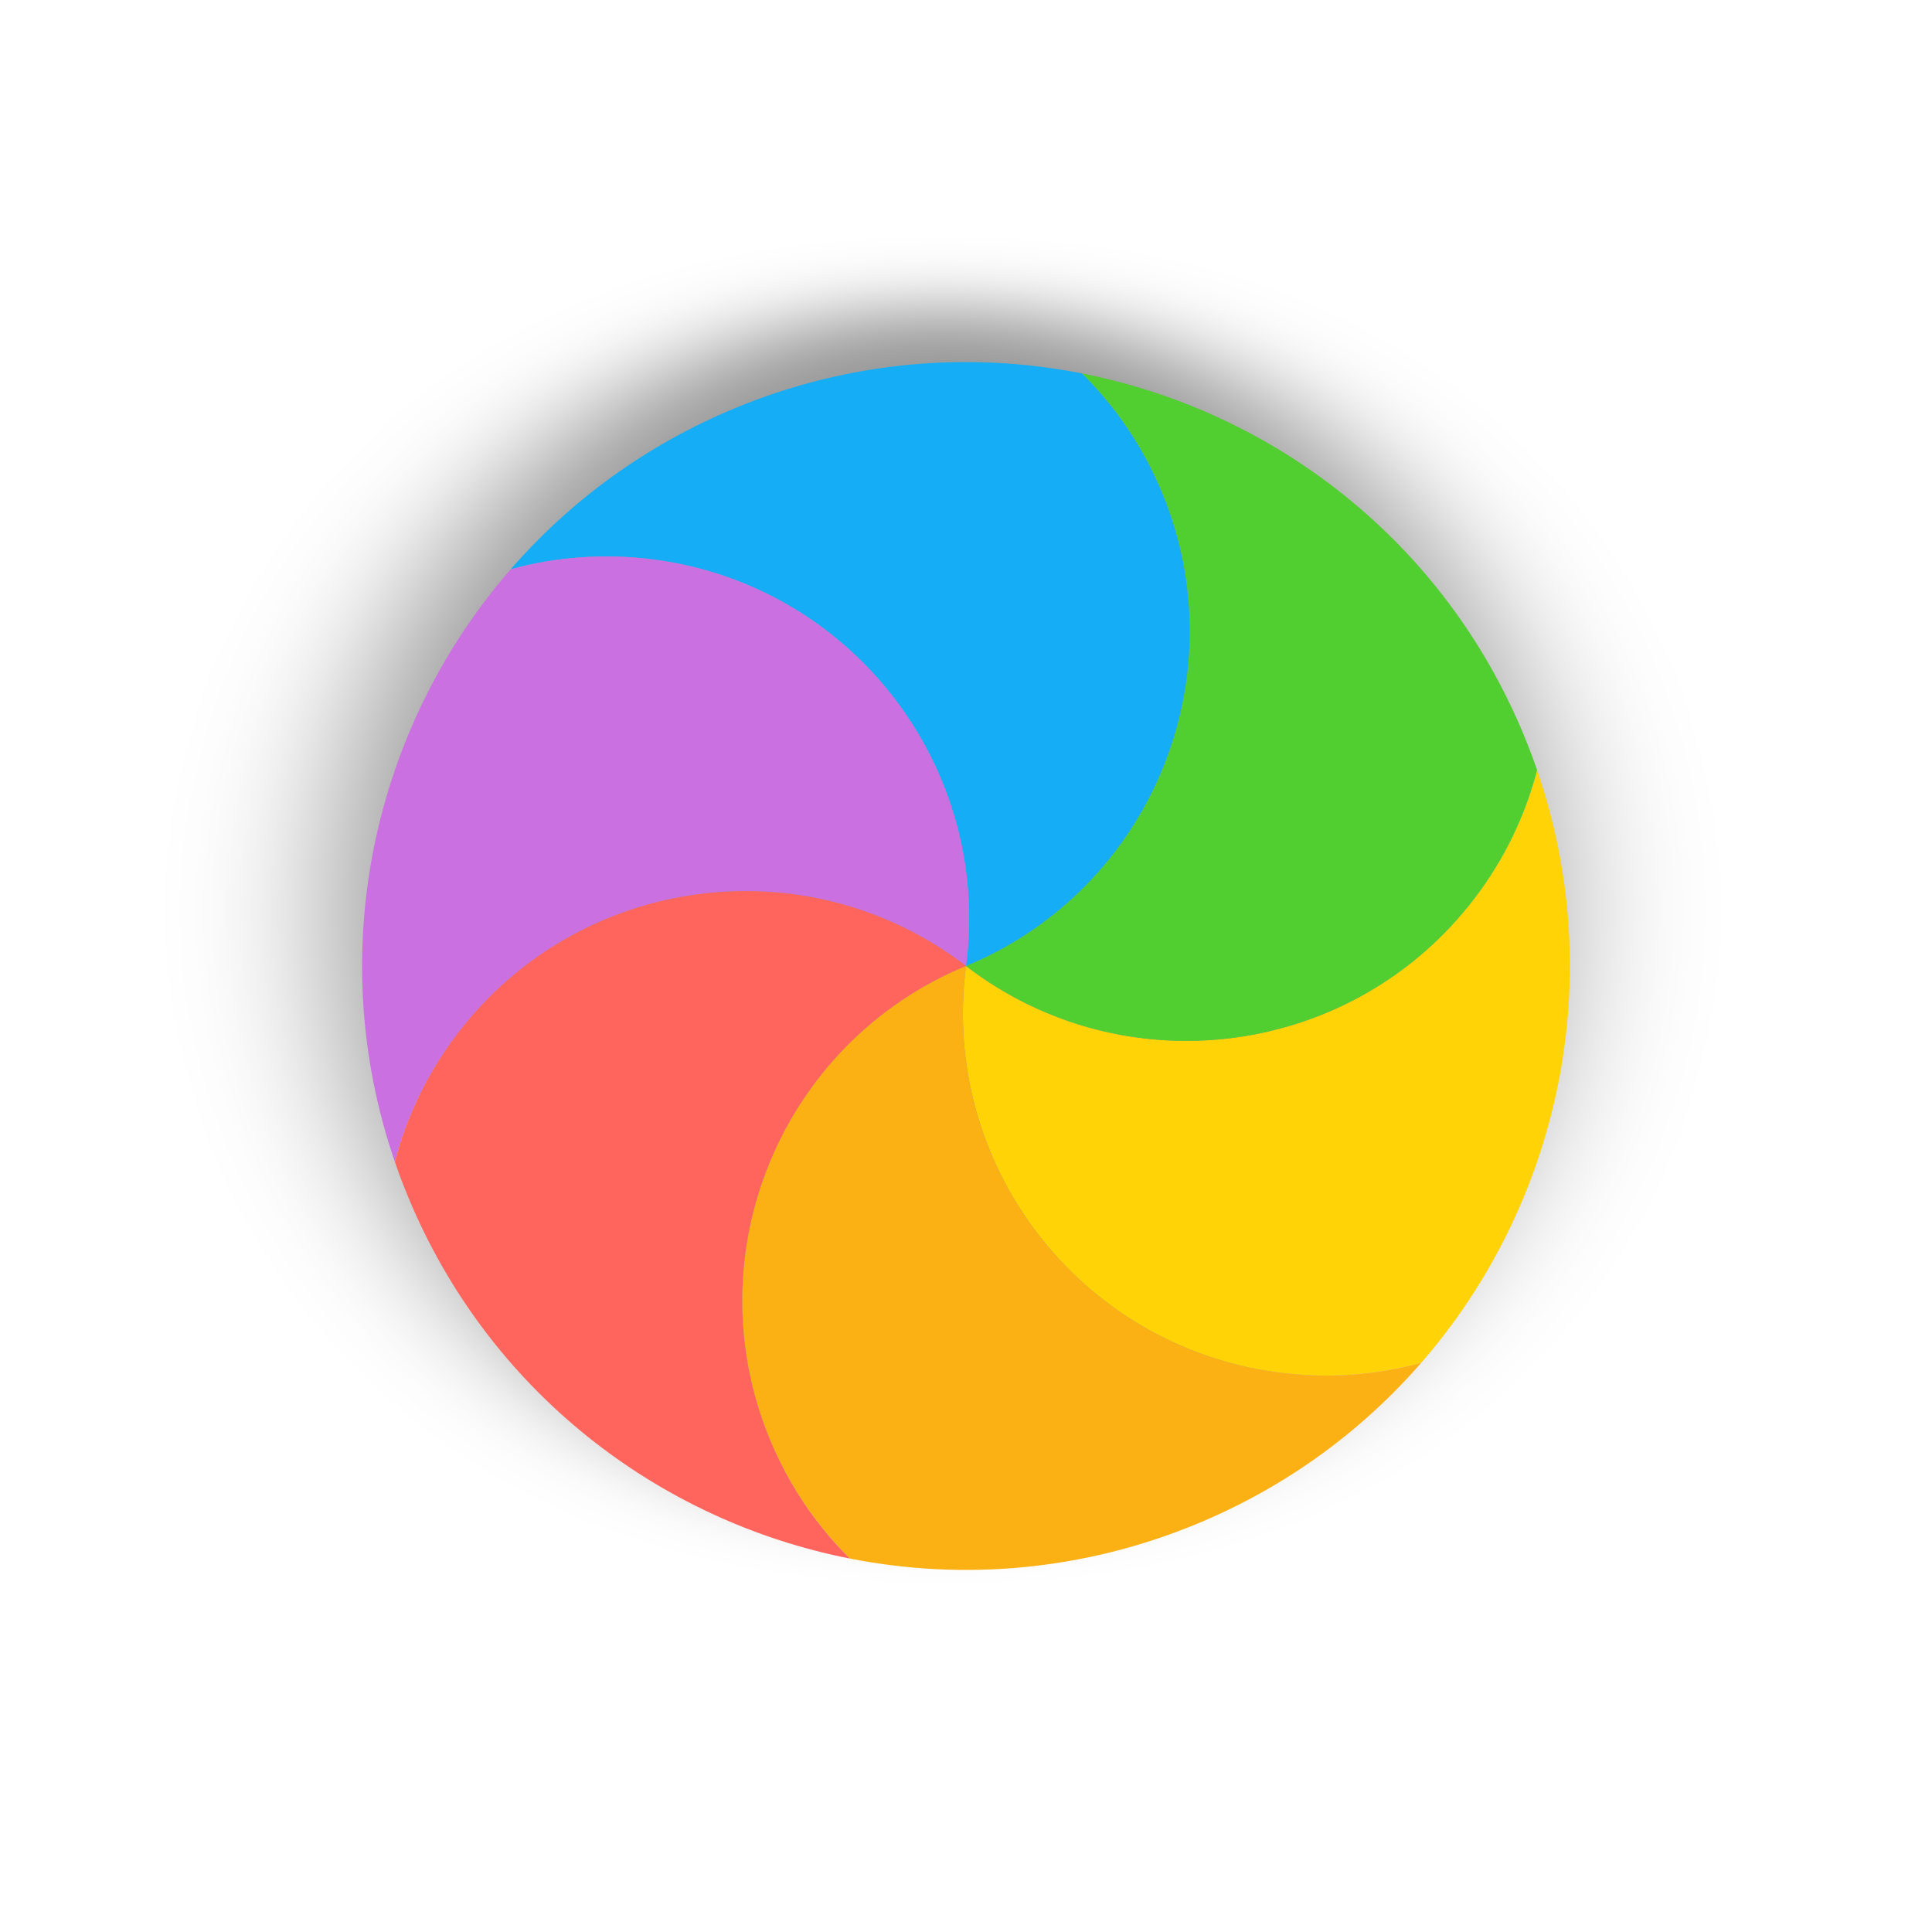
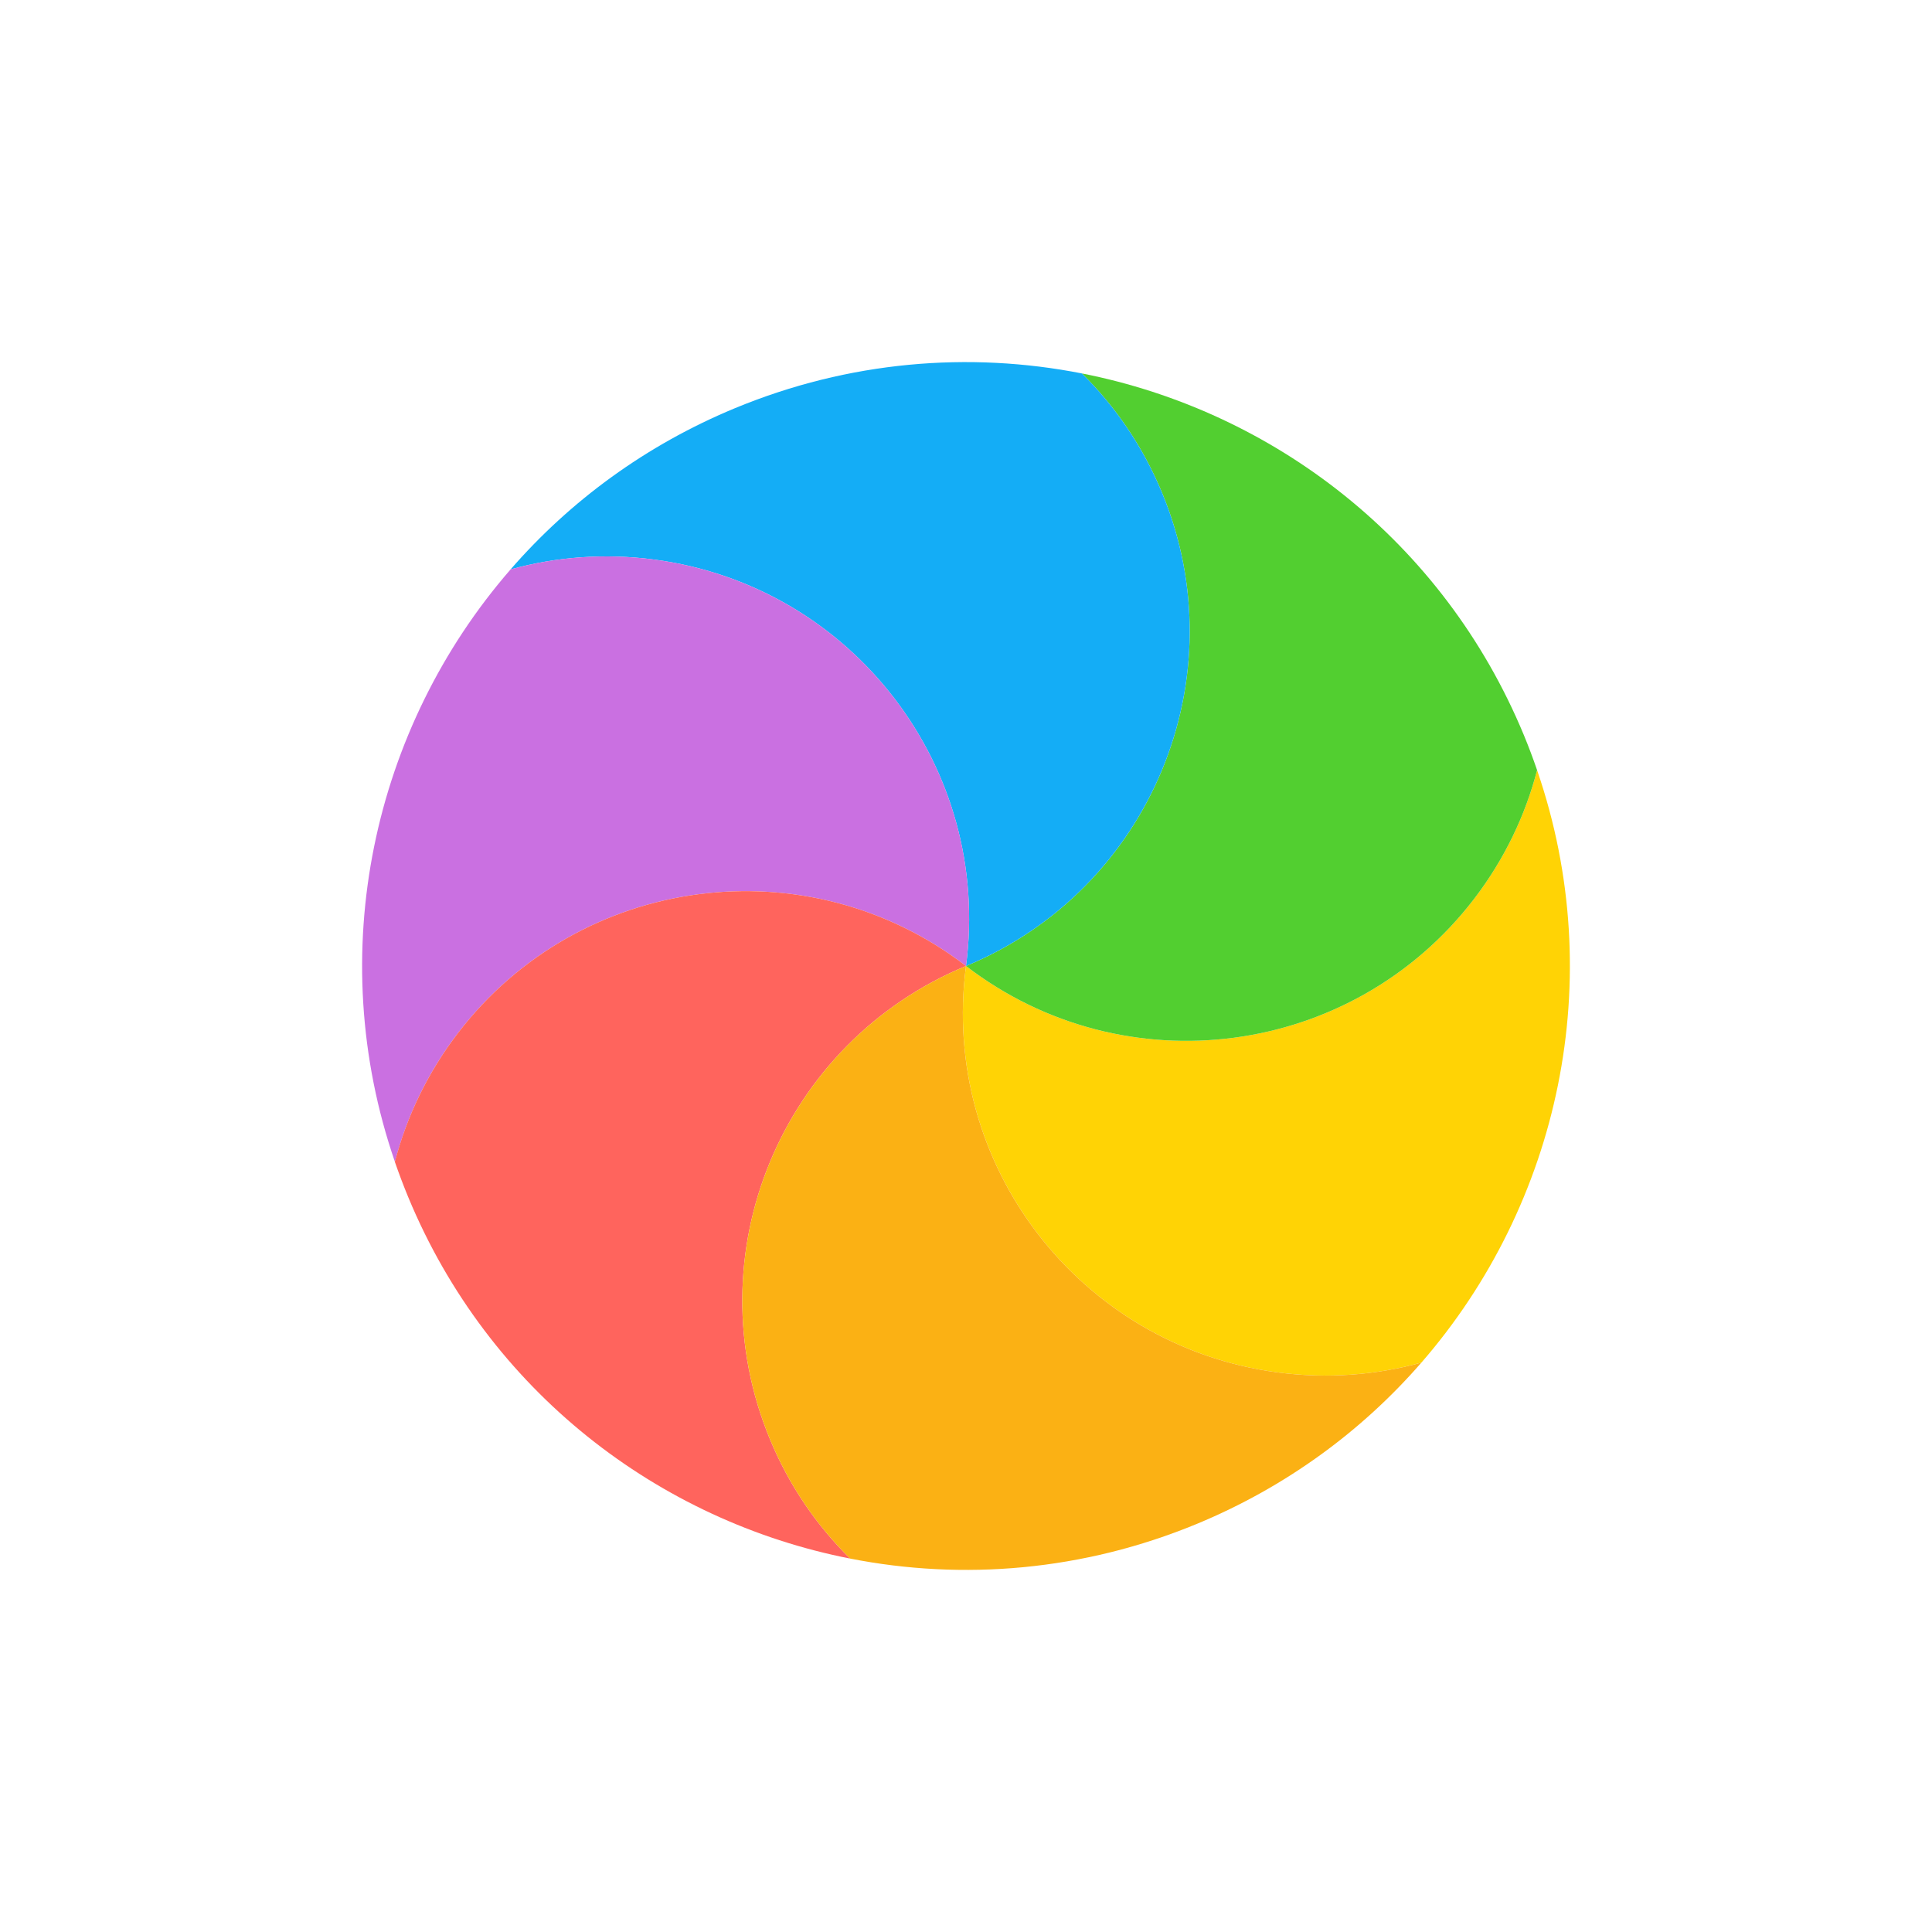
<svg xmlns="http://www.w3.org/2000/svg" width="32" height="32" viewBox="0 0 32 32" fill="none">
-   <g transform="rotate(157.5, 16, 16)">
-     <g filter="url(#filter0_d_1_311)">
-       <path d="M11.546 7.044C12.319 7.14 13.086 7.39 13.804 7.804C16.674 9.461 17.657 13.13 16 16C14.343 13.13 10.674 12.147 7.804 13.804C7.087 14.217 6.489 14.757 6.019 15.377C6.244 11.721 8.434 8.595 11.546 7.044Z" fill="url(#paint0_linear_1_311)" />
-       <path d="M6.019 15.377C6.489 14.757 7.087 14.217 7.804 13.804C10.674 12.147 14.343 13.13 16 16C12.686 16 10 18.686 10 22C10 22.828 10.168 23.616 10.471 24.334C7.776 22.542 6 19.478 6 16C6 15.791 6.006 15.583 6.019 15.377Z" fill="url(#paint1_linear_1_311)" />
-       <path d="M10.471 24.334C10.168 23.616 10 22.828 10 22C10 18.686 12.686 16 16 16C14.343 18.87 15.326 22.539 18.196 24.196C18.914 24.61 19.681 24.86 20.454 24.956C19.113 25.624 17.601 26 16 26C13.956 26 12.055 25.387 10.471 24.334Z" fill="url(#paint2_linear_1_311)" />
-       <path d="M20.454 24.956C19.681 24.86 18.914 24.61 18.196 24.196C15.326 22.539 14.343 18.87 16 16C17.657 18.87 21.326 19.853 24.196 18.196C24.913 17.782 25.511 17.244 25.981 16.623C25.756 20.279 23.567 23.405 20.454 24.956Z" fill="url(#paint3_linear_1_311)" />
-       <path d="M25.981 16.623C25.511 17.244 24.913 17.782 24.196 18.196C21.326 19.853 17.657 18.87 16 16C19.314 16 22 13.314 22 10C22 9.172 21.832 8.384 21.529 7.666C24.224 9.458 26 12.521 26 16C26 16.209 25.994 16.417 25.981 16.623Z" fill="url(#paint4_linear_1_311)" />
-       <path d="M21.529 7.666C21.832 8.384 22 9.172 22 10C22 13.314 19.314 16 16 16C17.657 13.13 16.674 9.461 13.804 7.804C13.086 7.39 12.319 7.14 11.546 7.044C12.887 6.376 14.399 6 16 6C18.044 6 19.945 6.613 21.529 7.666Z" fill="url(#paint5_linear_1_311)" />
-     </g>
-     <defs>
-       <filter id="filter0_d_1_311" x="4" y="5" width="24" height="24" filterUnits="userSpaceOnUse" color-interpolation-filters="sRGB">
-         <feFlood flood-opacity="0" result="BackgroundImageFix" />
-         <feColorMatrix in="SourceAlpha" type="matrix" values="0 0 0 0 0 0 0 0 0 0 0 0 0 0 0 0 0 0 127 0" result="hardAlpha" />
-         <feOffset dy="1" />
-         <feGaussianBlur stdDeviation="1" />
-         <feColorMatrix type="matrix" values="0 0 0 0 0 0 0 0 0 0 0 0 0 0 0 0 0 0 0.405 0" />
-         <feBlend mode="normal" in2="BackgroundImageFix" result="effect1_dropShadow_1_311" />
-         <feBlend mode="normal" in="SourceGraphic" in2="effect1_dropShadow_1_311" result="shape" />
-       </filter>
-       <linearGradient id="paint0_linear_1_311" x1="545.308" y1="7.044" x2="545.308" y2="902.599" gradientUnits="userSpaceOnUse">
-         <stop stop-color="#FFD305" style="stop-color:#FFD305;stop-color:color(display-p3 1 0.828 0.02);stop-opacity:1;" />
-         <stop offset="1" stop-color="#FDCF01" style="stop-color:#FDCF01;stop-color:color(display-p3 0.992 0.812 0.004);stop-opacity:1;" />
-       </linearGradient>
-       <linearGradient id="paint1_linear_1_311" x1="506" y1="12.999" x2="506" y2="1146.46" gradientUnits="userSpaceOnUse">
-         <stop stop-color="#52CF30" style="stop-color:#52CF30;stop-color:color(display-p3 0.322 0.812 0.188);stop-opacity:1;" />
-         <stop offset="1" stop-color="#3BBD1C" style="stop-color:#3BBD1C;stop-color:color(display-p3 0.231 0.741 0.11);stop-opacity:1;" />
-       </linearGradient>
-       <linearGradient id="paint2_linear_1_311" x1="532.723" y1="16" x2="532.723" y2="1016" gradientUnits="userSpaceOnUse">
-         <stop stop-color="#14ADF6" style="stop-color:#14ADF6;stop-color:color(display-p3 0.078 0.678 0.965);stop-opacity:1;" />
-         <stop offset="1" stop-color="#1191F4" style="stop-color:#1191F4;stop-color:color(display-p3 0.067 0.569 0.957);stop-opacity:1;" />
-       </linearGradient>
-       <linearGradient id="paint3_linear_1_311" x1="554.484" y1="16" x2="554.484" y2="911.555" gradientUnits="userSpaceOnUse">
-         <stop stop-color="#CA70E1" style="stop-color:#CA70E1;stop-color:color(display-p3 0.792 0.439 0.882);stop-opacity:1;" />
-         <stop offset="1" stop-color="#B452CB" style="stop-color:#B452CB;stop-color:color(display-p3 0.706 0.322 0.796);stop-opacity:1;" />
-       </linearGradient>
-       <linearGradient id="paint4_linear_1_311" x1="516" y1="7.666" x2="516" y2="1141.12" gradientUnits="userSpaceOnUse">
-         <stop stop-color="#FF645D" style="stop-color:#FF645D;stop-color:color(display-p3 1 0.392 0.365);stop-opacity:1;" />
-         <stop offset="1" stop-color="#FF4332" style="stop-color:#FF4332;stop-color:color(display-p3 1 0.263 0.196);stop-opacity:1;" />
-       </linearGradient>
-       <linearGradient id="paint5_linear_1_311" x1="534.269" y1="6" x2="534.269" y2="1006" gradientUnits="userSpaceOnUse">
-         <stop stop-color="#FBB114" style="stop-color:#FBB114;stop-color:color(display-p3 0.984 0.694 0.078);stop-opacity:1;" />
-         <stop offset="1" stop-color="#FF9508" style="stop-color:#FF9508;stop-color:color(display-p3 1 0.584 0.031);stop-opacity:1;" />
-       </linearGradient>
-     </defs>
-   </g>
+   <path d="M23.543 22.569C22.791 22.776 21.987 22.84 21.166 22.732C17.88 22.299 15.568 19.285 16 16C18.629 18.017 22.395 17.521 24.413 14.892C24.916 14.236 25.263 13.509 25.459 12.756C26.651 16.22 25.824 19.945 23.543 22.569Z" fill="url(#paint0_linear_2063_183)" />
+   <path d="M25.459 12.756C25.263 13.509 24.916 14.236 24.413 14.892C22.395 17.521 18.629 18.017 16 16C19.061 14.732 20.515 11.222 19.247 8.161C18.93 7.396 18.474 6.732 17.919 6.185C21.094 6.809 23.908 8.96 25.239 12.173C25.319 12.366 25.392 12.561 25.459 12.756Z" fill="url(#paint1_linear_2063_183)" />
+   <path d="M17.919 6.185C18.474 6.732 18.93 7.396 19.247 8.161C20.515 11.222 19.061 14.732 16 16C16.433 12.715 14.12 9.701 10.835 9.268C10.013 9.16 9.209 9.223 8.457 9.431C9.441 8.3 10.694 7.374 12.173 6.761C14.062 5.979 16.053 5.818 17.919 6.185Z" fill="url(#paint2_linear_2063_183)" />
+   <path d="M8.457 9.431C9.209 9.223 10.013 9.16 10.835 9.268C14.12 9.701 16.433 12.715 16 16C13.371 13.983 9.605 14.479 7.587 17.108C7.084 17.764 6.737 18.491 6.541 19.244C5.349 15.78 6.176 12.055 8.457 9.431Z" fill="url(#paint3_linear_2063_183)" />
+   <path d="M6.54 19.244C6.737 18.491 7.084 17.764 7.587 17.108C9.605 14.479 13.371 13.983 16 16C12.938 17.268 11.485 20.778 12.753 23.839C13.069 24.604 13.526 25.268 14.081 25.815C10.905 25.191 8.092 23.041 6.761 19.827C6.681 19.634 6.608 19.439 6.54 19.244Z" fill="url(#paint4_linear_2063_183)" />
+   <path d="M14.081 25.815C13.526 25.268 13.069 24.604 12.753 23.839C11.485 20.778 12.938 17.268 16 16C15.567 19.285 17.88 22.299 21.166 22.732C21.987 22.84 22.791 22.776 23.543 22.569C22.559 23.7 21.305 24.626 19.827 25.239C17.938 26.021 15.947 26.182 14.081 25.815Z" fill="url(#paint5_linear_2063_183)" />
+   <defs>
+     <linearGradient id="paint0_linear_2063_183" x1="-469.589" y1="226.831" x2="-812.303" y2="-600.553" gradientUnits="userSpaceOnUse">
+       <stop stop-color="#FFD305" style="stop-color:#FFD305;stop-color:color(display-p3 1 0.828 0.02);stop-opacity:1;" />
+       <stop offset="1" stop-color="#FDCF01" style="stop-color:#FDCF01;stop-color:color(display-p3 0.992 0.812 0.004);stop-opacity:1;" />
+     </linearGradient>
+     <linearGradient id="paint1_linear_2063_183" x1="-435.553" y1="206.287" x2="-869.308" y2="-840.891" gradientUnits="userSpaceOnUse">
+       <stop stop-color="#52CF30" style="stop-color:#52CF30;stop-color:color(display-p3 0.322 0.812 0.188);stop-opacity:1;" />
+       <stop offset="1" stop-color="#3BBD1C" style="stop-color:#3BBD1C;stop-color:color(display-p3 0.231 0.741 0.11);stop-opacity:1;" />
+     </linearGradient>
+     <linearGradient id="paint2_linear_2063_183" x1="-461.39" y1="213.741" x2="-844.074" y2="-710.138" gradientUnits="userSpaceOnUse">
+       <stop stop-color="#14ADF6" style="stop-color:#14ADF6;stop-color:color(display-p3 0.078 0.678 0.965);stop-opacity:1;" />
+       <stop offset="1" stop-color="#1191F4" style="stop-color:#1191F4;stop-color:color(display-p3 0.067 0.569 0.957);stop-opacity:1;" />
+     </linearGradient>
+     <linearGradient id="paint3_linear_2063_183" x1="-481.494" y1="222.069" x2="-824.208" y2="-605.316" gradientUnits="userSpaceOnUse">
+       <stop stop-color="#CA70E1" style="stop-color:#CA70E1;stop-color:color(display-p3 0.792 0.439 0.882);stop-opacity:1;" />
+       <stop offset="1" stop-color="#B452CB" style="stop-color:#B452CB;stop-color:color(display-p3 0.706 0.322 0.796);stop-opacity:1;" />
+     </linearGradient>
+     <linearGradient id="paint4_linear_2063_183" x1="-442.751" y1="215.041" x2="-876.506" y2="-832.138" gradientUnits="userSpaceOnUse">
+       <stop stop-color="#FF645D" style="stop-color:#FF645D;stop-color:color(display-p3 1 0.392 0.365);stop-opacity:1;" />
+       <stop offset="1" stop-color="#FF4332" style="stop-color:#FF4332;stop-color:color(display-p3 1 0.263 0.196);stop-opacity:1;" />
+     </linearGradient>
+     <linearGradient id="paint5_linear_2063_183" x1="-458.991" y1="223.572" x2="-841.675" y2="-700.308" gradientUnits="userSpaceOnUse">
+       <stop stop-color="#FBB114" style="stop-color:#FBB114;stop-color:color(display-p3 0.984 0.694 0.078);stop-opacity:1;" />
+       <stop offset="1" stop-color="#FF9508" style="stop-color:#FF9508;stop-color:color(display-p3 1 0.584 0.031);stop-opacity:1;" />
+     </linearGradient>
+   </defs>
</svg>
